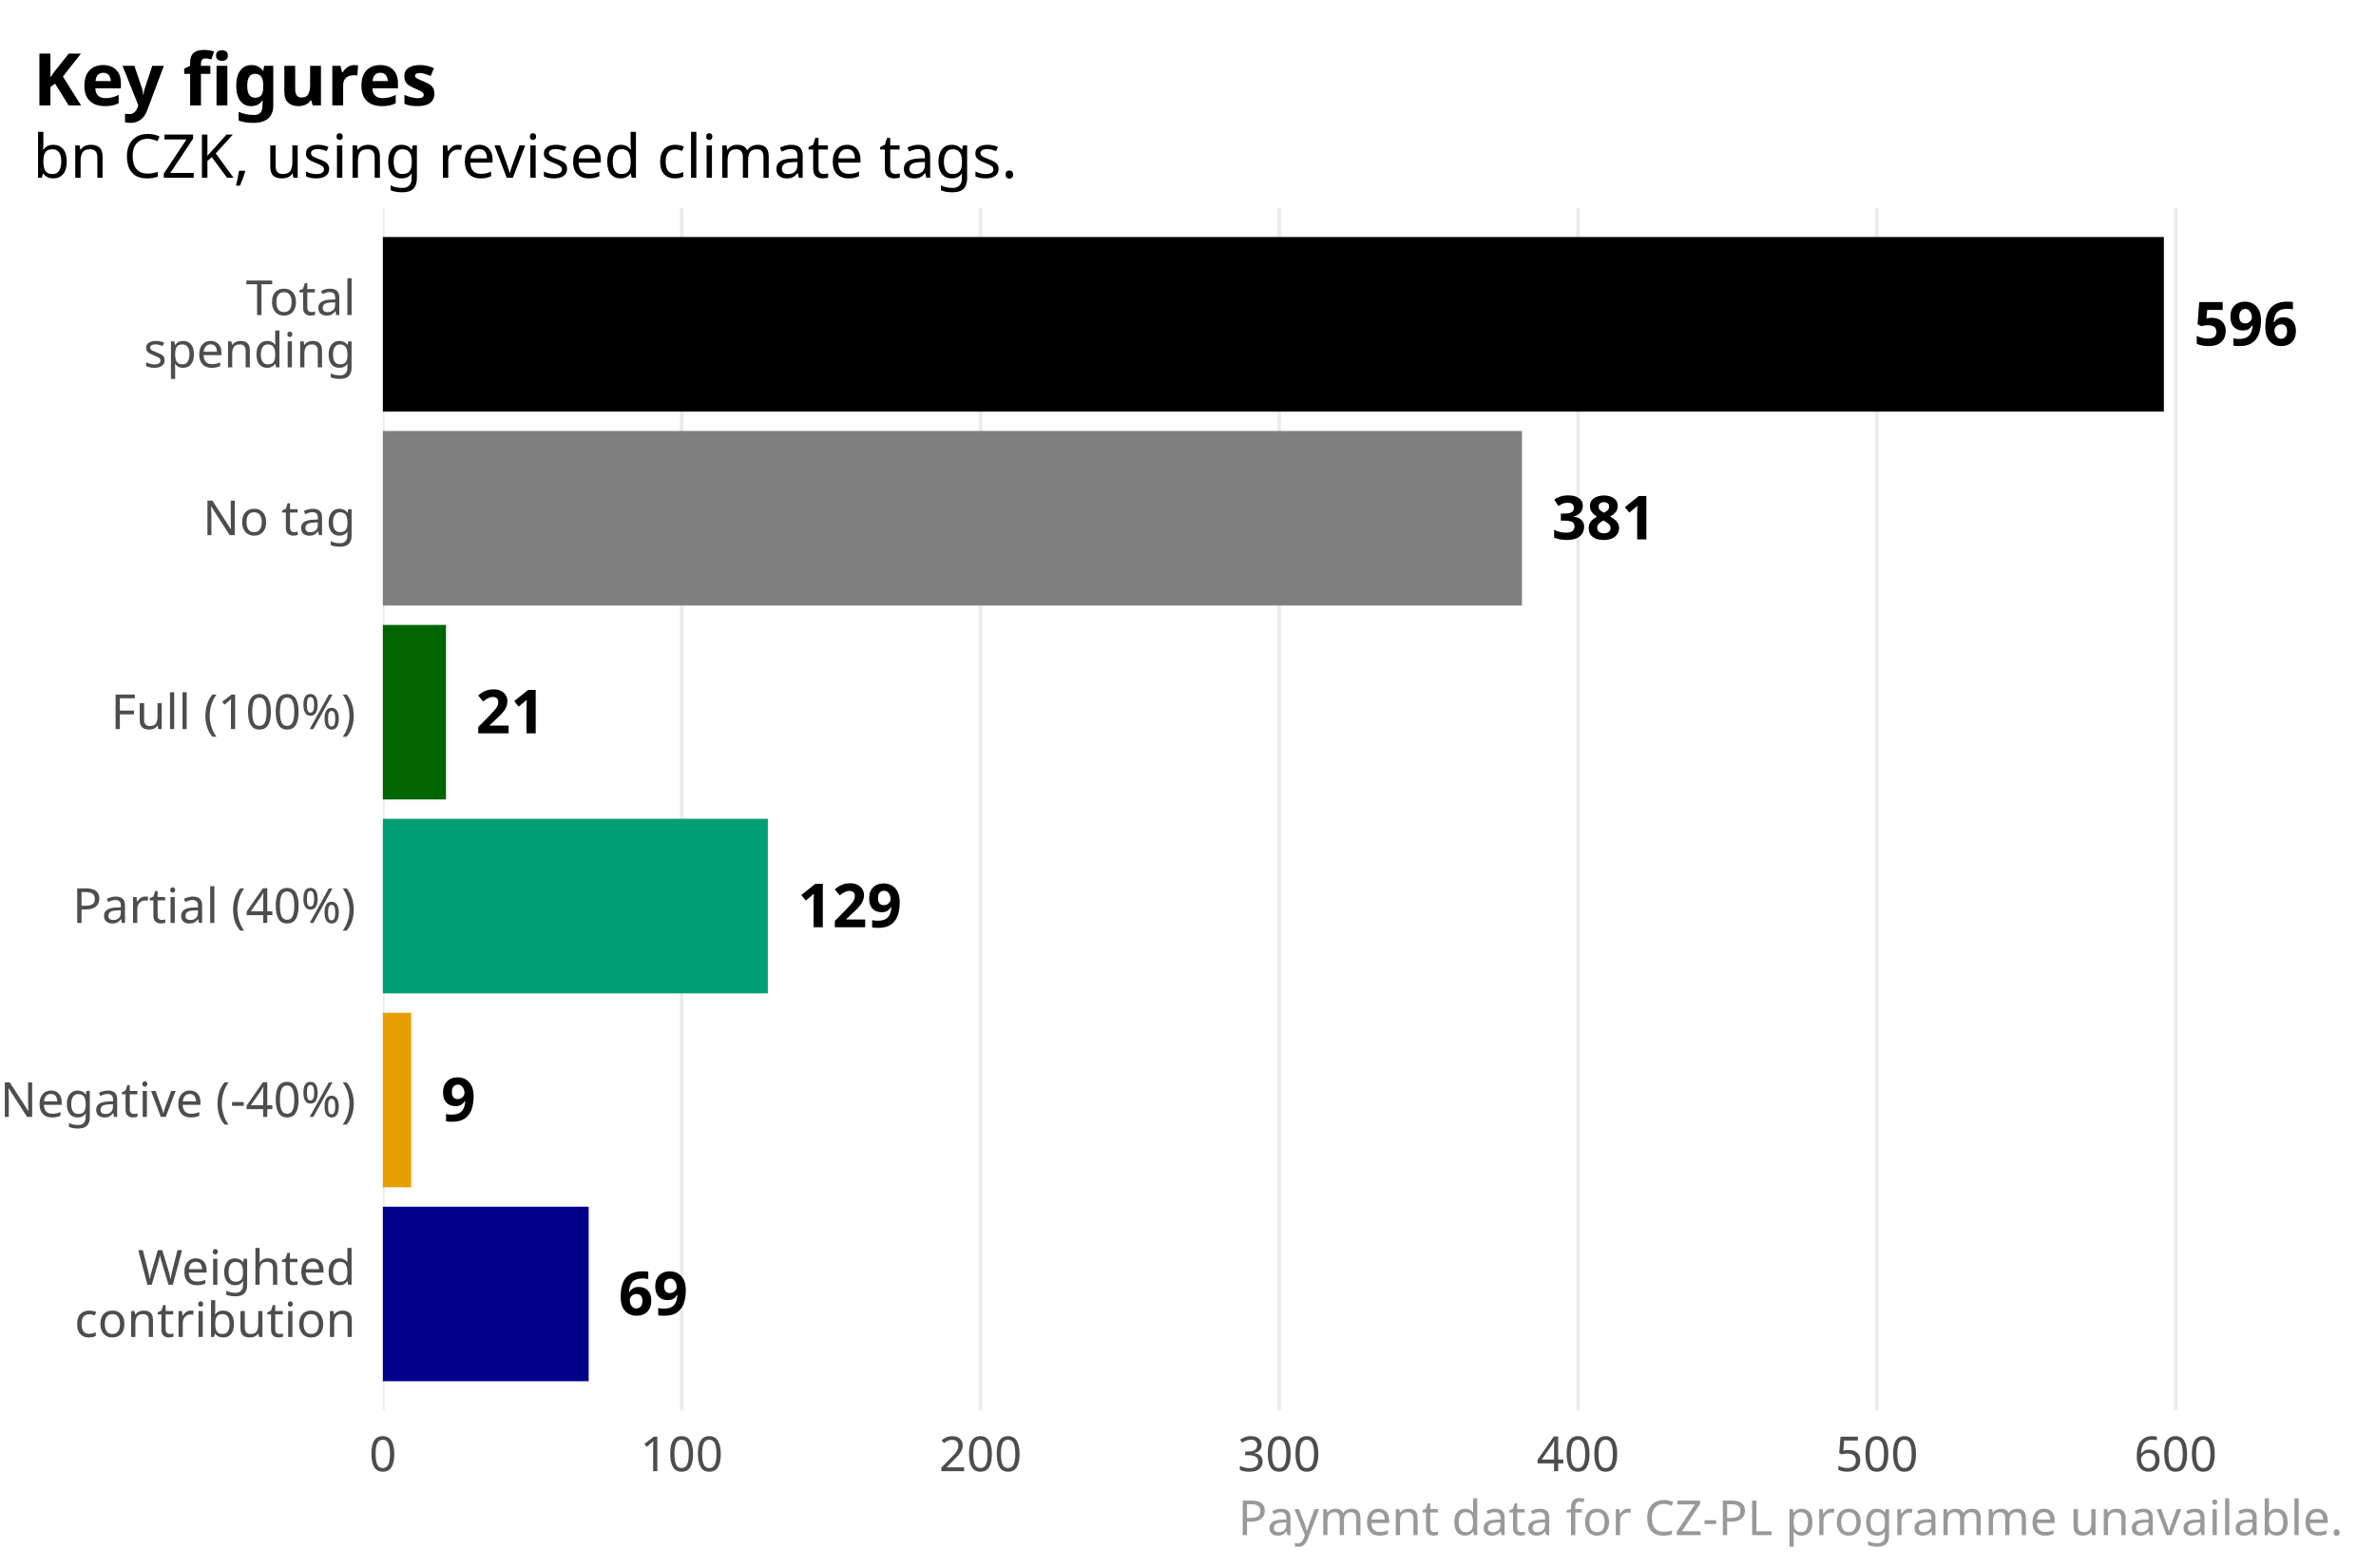
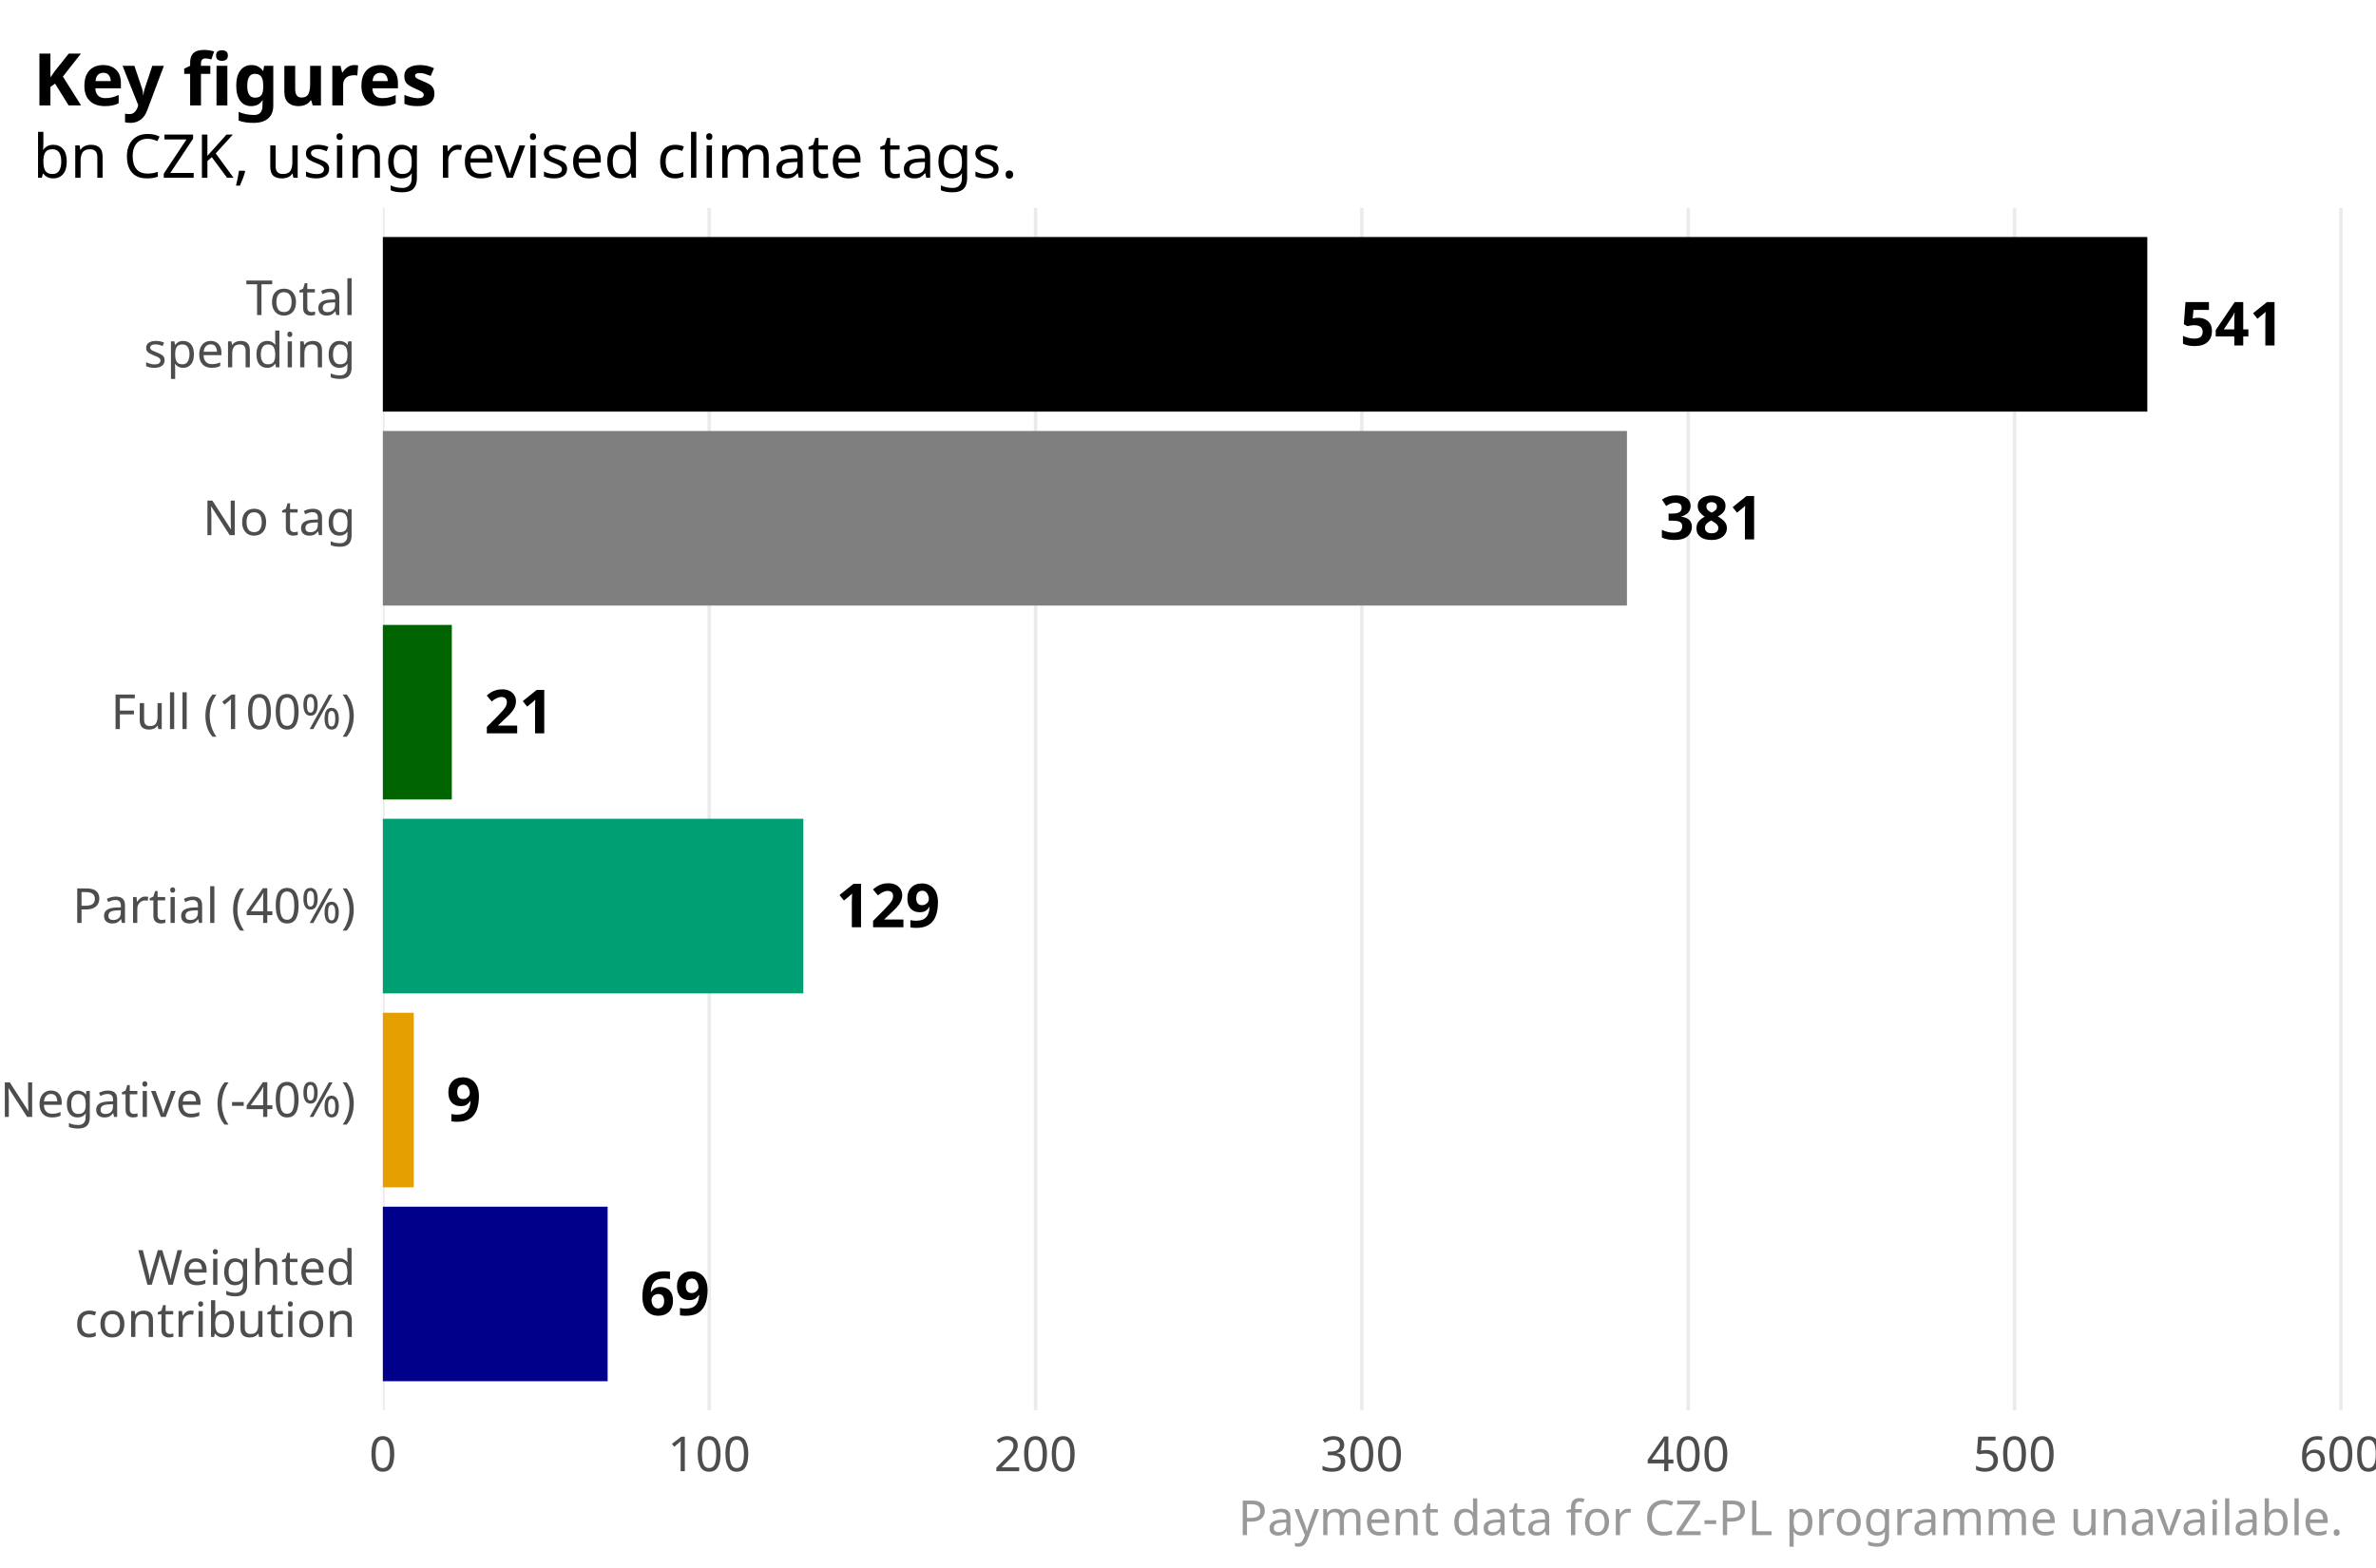
<svg xmlns="http://www.w3.org/2000/svg" class="svglite" width="432.00pt" height="285.12pt" viewBox="0 0 432.00 285.12">
  <defs>
    <style type="text/css">
    .svglite line, .svglite polyline, .svglite polygon, .svglite path, .svglite rect, .svglite circle {
      fill: none;
      stroke: #000000;
      stroke-linecap: round;
      stroke-linejoin: round;
      stroke-miterlimit: 10.00;
    }
    .svglite text {
      white-space: pre;
    }
  </style>
  </defs>
  <rect width="100%" height="100%" style="stroke: none; fill: #FFFFFF;" />
  <defs>
    <clipPath id="cpMC4wMHw0MzIuMDB8MC4wMHwyODUuMTI=">
      <rect x="0.00" y="0.00" width="432.00" height="285.12" />
    </clipPath>
  </defs>
  <g clip-path="url(#cpMC4wMHw0MzIuMDB8MC4wMHwyODUuMTI=)">
</g>
  <defs>
    <clipPath id="cpNjkuNjF8NDI2LjAyfDM3LjgxfDI1Ni40NQ==">
      <rect x="69.61" y="37.81" width="356.41" height="218.64" />
    </clipPath>
  </defs>
  <g clip-path="url(#cpNjkuNjF8NDI2LjAyfDM3LjgxfDI1Ni40NQ==)">
    <rect x="69.61" y="37.81" width="356.41" height="218.64" style="stroke-width: 1.07; stroke: none; fill: #FFFFFF;" />
    <polyline points="69.61,256.45 69.61,37.81 " style="stroke-width: 0.64; stroke: #EBEBEB; stroke-linecap: butt;" />
-     <polyline points="123.94,256.45 123.94,37.81 " style="stroke-width: 0.64; stroke: #EBEBEB; stroke-linecap: butt;" />
-     <polyline points="178.27,256.45 178.27,37.81 " style="stroke-width: 0.64; stroke: #EBEBEB; stroke-linecap: butt;" />
-     <polyline points="232.59,256.45 232.59,37.81 " style="stroke-width: 0.64; stroke: #EBEBEB; stroke-linecap: butt;" />
-     <polyline points="286.92,256.45 286.92,37.81 " style="stroke-width: 0.64; stroke: #EBEBEB; stroke-linecap: butt;" />
-     <polyline points="341.25,256.45 341.25,37.81 " style="stroke-width: 0.64; stroke: #EBEBEB; stroke-linecap: butt;" />
-     <polyline points="395.57,256.45 395.57,37.81 " style="stroke-width: 0.64; stroke: #EBEBEB; stroke-linecap: butt;" />
-     <rect x="69.61" y="113.63" width="11.48" height="31.74" style="stroke-width: 1.07; stroke: none; stroke-linecap: square; stroke-linejoin: miter; fill: #006400;" />
-     <rect x="69.61" y="184.16" width="5.15" height="31.74" style="stroke-width: 1.07; stroke: none; stroke-linecap: square; stroke-linejoin: miter; fill: #E69F00;" />
-     <rect x="69.61" y="78.37" width="207.11" height="31.74" style="stroke-width: 1.07; stroke: none; stroke-linecap: square; stroke-linejoin: miter; fill: #7F7F7F;" />
-     <rect x="69.61" y="148.89" width="70.00" height="31.74" style="stroke-width: 1.07; stroke: none; stroke-linecap: square; stroke-linejoin: miter; fill: #009E73;" />
-     <rect x="69.61" y="43.10" width="323.82" height="31.74" style="stroke-width: 1.07; stroke: none; stroke-linecap: square; stroke-linejoin: miter; fill: #000000;" />
-     <rect x="69.61" y="219.42" width="37.42" height="31.74" style="stroke-width: 1.07; stroke: none; stroke-linecap: square; stroke-linejoin: miter; fill: #00008B;" />
-     <text x="86.52" y="133.35" style="font-size: 11.04px; font-weight: bold; font-family: &quot;IBM Plex Sans&quot;;" textLength="13.23px" lengthAdjust="spacingAndGlyphs">21</text>
-     <text x="80.19" y="203.87" style="font-size: 11.04px; font-weight: bold; font-family: &quot;IBM Plex Sans&quot;;" textLength="6.62px" lengthAdjust="spacingAndGlyphs">9</text>
-     <text x="282.15" y="98.08" style="font-size: 11.04px; font-weight: bold; font-family: &quot;IBM Plex Sans&quot;;" textLength="19.85px" lengthAdjust="spacingAndGlyphs">381</text>
-     <text x="145.04" y="168.61" style="font-size: 11.04px; font-weight: bold; font-family: &quot;IBM Plex Sans&quot;;" textLength="19.85px" lengthAdjust="spacingAndGlyphs">129</text>
-     <text x="398.86" y="62.82" style="font-size: 11.04px; font-weight: bold; font-family: &quot;IBM Plex Sans&quot;;" textLength="19.85px" lengthAdjust="spacingAndGlyphs">596</text>
-     <text x="112.46" y="239.14" style="font-size: 11.04px; font-weight: bold; font-family: &quot;IBM Plex Sans&quot;;" textLength="13.23px" lengthAdjust="spacingAndGlyphs">69</text>
+     <polyline points="128.94,256.45 128.94,37.81 " style="stroke-width: 0.64; stroke: #EBEBEB; stroke-linecap: butt;" />
+     <polyline points="188.28,256.45 188.28,37.81 " style="stroke-width: 0.64; stroke: #EBEBEB; stroke-linecap: butt;" />
+     <polyline points="247.61,256.45 247.61,37.81 " style="stroke-width: 0.64; stroke: #EBEBEB; stroke-linecap: butt;" />
+     <polyline points="306.95,256.45 306.95,37.81 " style="stroke-width: 0.64; stroke: #EBEBEB; stroke-linecap: butt;" />
+     <polyline points="366.28,256.45 366.28,37.81 " style="stroke-width: 0.64; stroke: #EBEBEB; stroke-linecap: butt;" />
+     <polyline points="425.62,256.45 425.62,37.81 " style="stroke-width: 0.64; stroke: #EBEBEB; stroke-linecap: butt;" />
+     <rect x="69.61" y="113.63" width="12.54" height="31.74" style="stroke-width: 1.07; stroke: none; stroke-linecap: square; stroke-linejoin: miter; fill: #006400;" />
+     <rect x="69.61" y="184.16" width="5.62" height="31.74" style="stroke-width: 1.07; stroke: none; stroke-linecap: square; stroke-linejoin: miter; fill: #E69F00;" />
+     <rect x="69.61" y="78.37" width="226.20" height="31.74" style="stroke-width: 1.07; stroke: none; stroke-linecap: square; stroke-linejoin: miter; fill: #7F7F7F;" />
+     <rect x="69.61" y="148.89" width="76.45" height="31.74" style="stroke-width: 1.07; stroke: none; stroke-linecap: square; stroke-linejoin: miter; fill: #009E73;" />
+     <rect x="69.61" y="43.10" width="320.81" height="31.74" style="stroke-width: 1.07; stroke: none; stroke-linecap: square; stroke-linejoin: miter; fill: #000000;" />
+     <rect x="69.61" y="219.42" width="40.87" height="31.74" style="stroke-width: 1.07; stroke: none; stroke-linecap: square; stroke-linejoin: miter; fill: #00008B;" />
+     <text x="88.08" y="133.35" style="font-size: 11.04px; font-weight: bold; font-family: &quot;IBM Plex Sans&quot;;" textLength="13.23px" lengthAdjust="spacingAndGlyphs">21</text>
+     <text x="81.16" y="203.87" style="font-size: 11.04px; font-weight: bold; font-family: &quot;IBM Plex Sans&quot;;" textLength="6.62px" lengthAdjust="spacingAndGlyphs">9</text>
+     <text x="301.74" y="98.08" style="font-size: 11.04px; font-weight: bold; font-family: &quot;IBM Plex Sans&quot;;" textLength="19.85px" lengthAdjust="spacingAndGlyphs">381</text>
+     <text x="151.99" y="168.61" style="font-size: 11.04px; font-weight: bold; font-family: &quot;IBM Plex Sans&quot;;" textLength="19.85px" lengthAdjust="spacingAndGlyphs">129</text>
+     <text x="396.36" y="62.82" style="font-size: 11.04px; font-weight: bold; font-family: &quot;IBM Plex Sans&quot;;" textLength="19.85px" lengthAdjust="spacingAndGlyphs">541</text>
+     <text x="116.41" y="239.14" style="font-size: 11.04px; font-weight: bold; font-family: &quot;IBM Plex Sans&quot;;" textLength="13.23px" lengthAdjust="spacingAndGlyphs">69</text>
  </g>
  <g clip-path="url(#cpMC4wMHw0MzIuMDB8MC4wMHwyODUuMTI=)">
    <text x="64.68" y="233.61" text-anchor="end" style="font-size: 8.80px;fill: #4D4D4D; font-family: &quot;IBM Plex Sans Condensed&quot;;" textLength="33.95px" lengthAdjust="spacingAndGlyphs">Weighted</text>
    <text x="64.68" y="243.11" text-anchor="end" style="font-size: 8.80px;fill: #4D4D4D; font-family: &quot;IBM Plex Sans Condensed&quot;;" textLength="43.56px" lengthAdjust="spacingAndGlyphs">contribution</text>
    <text x="64.68" y="203.10" text-anchor="end" style="font-size: 8.80px;fill: #4D4D4D; font-family: &quot;IBM Plex Sans Condensed&quot;;" textLength="58.70px" lengthAdjust="spacingAndGlyphs">Negative (-40%)</text>
    <text x="64.68" y="167.83" text-anchor="end" style="font-size: 8.80px;fill: #4D4D4D; font-family: &quot;IBM Plex Sans Condensed&quot;;" textLength="47.28px" lengthAdjust="spacingAndGlyphs">Partial (40%)</text>
    <text x="64.68" y="132.57" text-anchor="end" style="font-size: 8.80px;fill: #4D4D4D; font-family: &quot;IBM Plex Sans Condensed&quot;;" textLength="42.11px" lengthAdjust="spacingAndGlyphs">Full (100%)</text>
    <text x="64.68" y="97.31" text-anchor="end" style="font-size: 8.80px;fill: #4D4D4D; font-family: &quot;IBM Plex Sans Condensed&quot;;" textLength="23.15px" lengthAdjust="spacingAndGlyphs">No tag</text>
    <text x="64.68" y="57.29" text-anchor="end" style="font-size: 8.80px;fill: #4D4D4D; font-family: &quot;IBM Plex Sans Condensed&quot;;" textLength="18.20px" lengthAdjust="spacingAndGlyphs">Total</text>
    <text x="64.68" y="66.79" text-anchor="end" style="font-size: 8.80px;fill: #4D4D4D; font-family: &quot;IBM Plex Sans Condensed&quot;;" textLength="32.67px" lengthAdjust="spacingAndGlyphs">spending</text>
    <text x="69.61" y="267.52" text-anchor="middle" style="font-size: 8.80px;fill: #4D4D4D; font-family: &quot;IBM Plex Sans Condensed&quot;;" textLength="4.75px" lengthAdjust="spacingAndGlyphs">0</text>
-     <text x="123.94" y="267.52" text-anchor="middle" style="font-size: 8.80px;fill: #4D4D4D; font-family: &quot;IBM Plex Sans Condensed&quot;;" textLength="14.26px" lengthAdjust="spacingAndGlyphs">100</text>
-     <text x="178.27" y="267.52" text-anchor="middle" style="font-size: 8.80px;fill: #4D4D4D; font-family: &quot;IBM Plex Sans Condensed&quot;;" textLength="14.26px" lengthAdjust="spacingAndGlyphs">200</text>
-     <text x="232.59" y="267.52" text-anchor="middle" style="font-size: 8.80px;fill: #4D4D4D; font-family: &quot;IBM Plex Sans Condensed&quot;;" textLength="14.26px" lengthAdjust="spacingAndGlyphs">300</text>
-     <text x="286.92" y="267.52" text-anchor="middle" style="font-size: 8.80px;fill: #4D4D4D; font-family: &quot;IBM Plex Sans Condensed&quot;;" textLength="14.26px" lengthAdjust="spacingAndGlyphs">400</text>
-     <text x="341.25" y="267.52" text-anchor="middle" style="font-size: 8.80px;fill: #4D4D4D; font-family: &quot;IBM Plex Sans Condensed&quot;;" textLength="14.26px" lengthAdjust="spacingAndGlyphs">500</text>
-     <text x="395.57" y="267.52" text-anchor="middle" style="font-size: 8.80px;fill: #4D4D4D; font-family: &quot;IBM Plex Sans Condensed&quot;;" textLength="14.26px" lengthAdjust="spacingAndGlyphs">600</text>
+     <text x="128.94" y="267.52" text-anchor="middle" style="font-size: 8.80px;fill: #4D4D4D; font-family: &quot;IBM Plex Sans Condensed&quot;;" textLength="14.26px" lengthAdjust="spacingAndGlyphs">100</text>
+     <text x="188.28" y="267.52" text-anchor="middle" style="font-size: 8.80px;fill: #4D4D4D; font-family: &quot;IBM Plex Sans Condensed&quot;;" textLength="14.26px" lengthAdjust="spacingAndGlyphs">200</text>
+     <text x="247.61" y="267.52" text-anchor="middle" style="font-size: 8.80px;fill: #4D4D4D; font-family: &quot;IBM Plex Sans Condensed&quot;;" textLength="14.26px" lengthAdjust="spacingAndGlyphs">300</text>
+     <text x="306.95" y="267.52" text-anchor="middle" style="font-size: 8.80px;fill: #4D4D4D; font-family: &quot;IBM Plex Sans Condensed&quot;;" textLength="14.26px" lengthAdjust="spacingAndGlyphs">400</text>
+     <text x="366.28" y="267.52" text-anchor="middle" style="font-size: 8.80px;fill: #4D4D4D; font-family: &quot;IBM Plex Sans Condensed&quot;;" textLength="14.26px" lengthAdjust="spacingAndGlyphs">500</text>
+     <text x="425.62" y="267.52" text-anchor="middle" style="font-size: 8.80px;fill: #4D4D4D; font-family: &quot;IBM Plex Sans Condensed&quot;;" textLength="14.26px" lengthAdjust="spacingAndGlyphs">600</text>
    <text x="5.98" y="32.33" style="font-size: 11.00px; font-family: &quot;IBM Plex Sans Condensed&quot;;" textLength="155.22px" lengthAdjust="spacingAndGlyphs">bn CZK, using revised climate tags.</text>
    <text x="5.98" y="19.17" style="font-size: 13.20px; font-weight: bold; font-family: &quot;IBM Plex Sans&quot;;" textLength="69.81px" lengthAdjust="spacingAndGlyphs">Key figures</text>
    <text x="426.02" y="279.14" text-anchor="end" style="font-size: 8.80px;fill: #999999; font-family: &quot;IBM Plex Sans Condensed&quot;;" textLength="173.07px" lengthAdjust="spacingAndGlyphs">Payment data for CZ-PL programme unavailable.</text>
  </g>
</svg>
